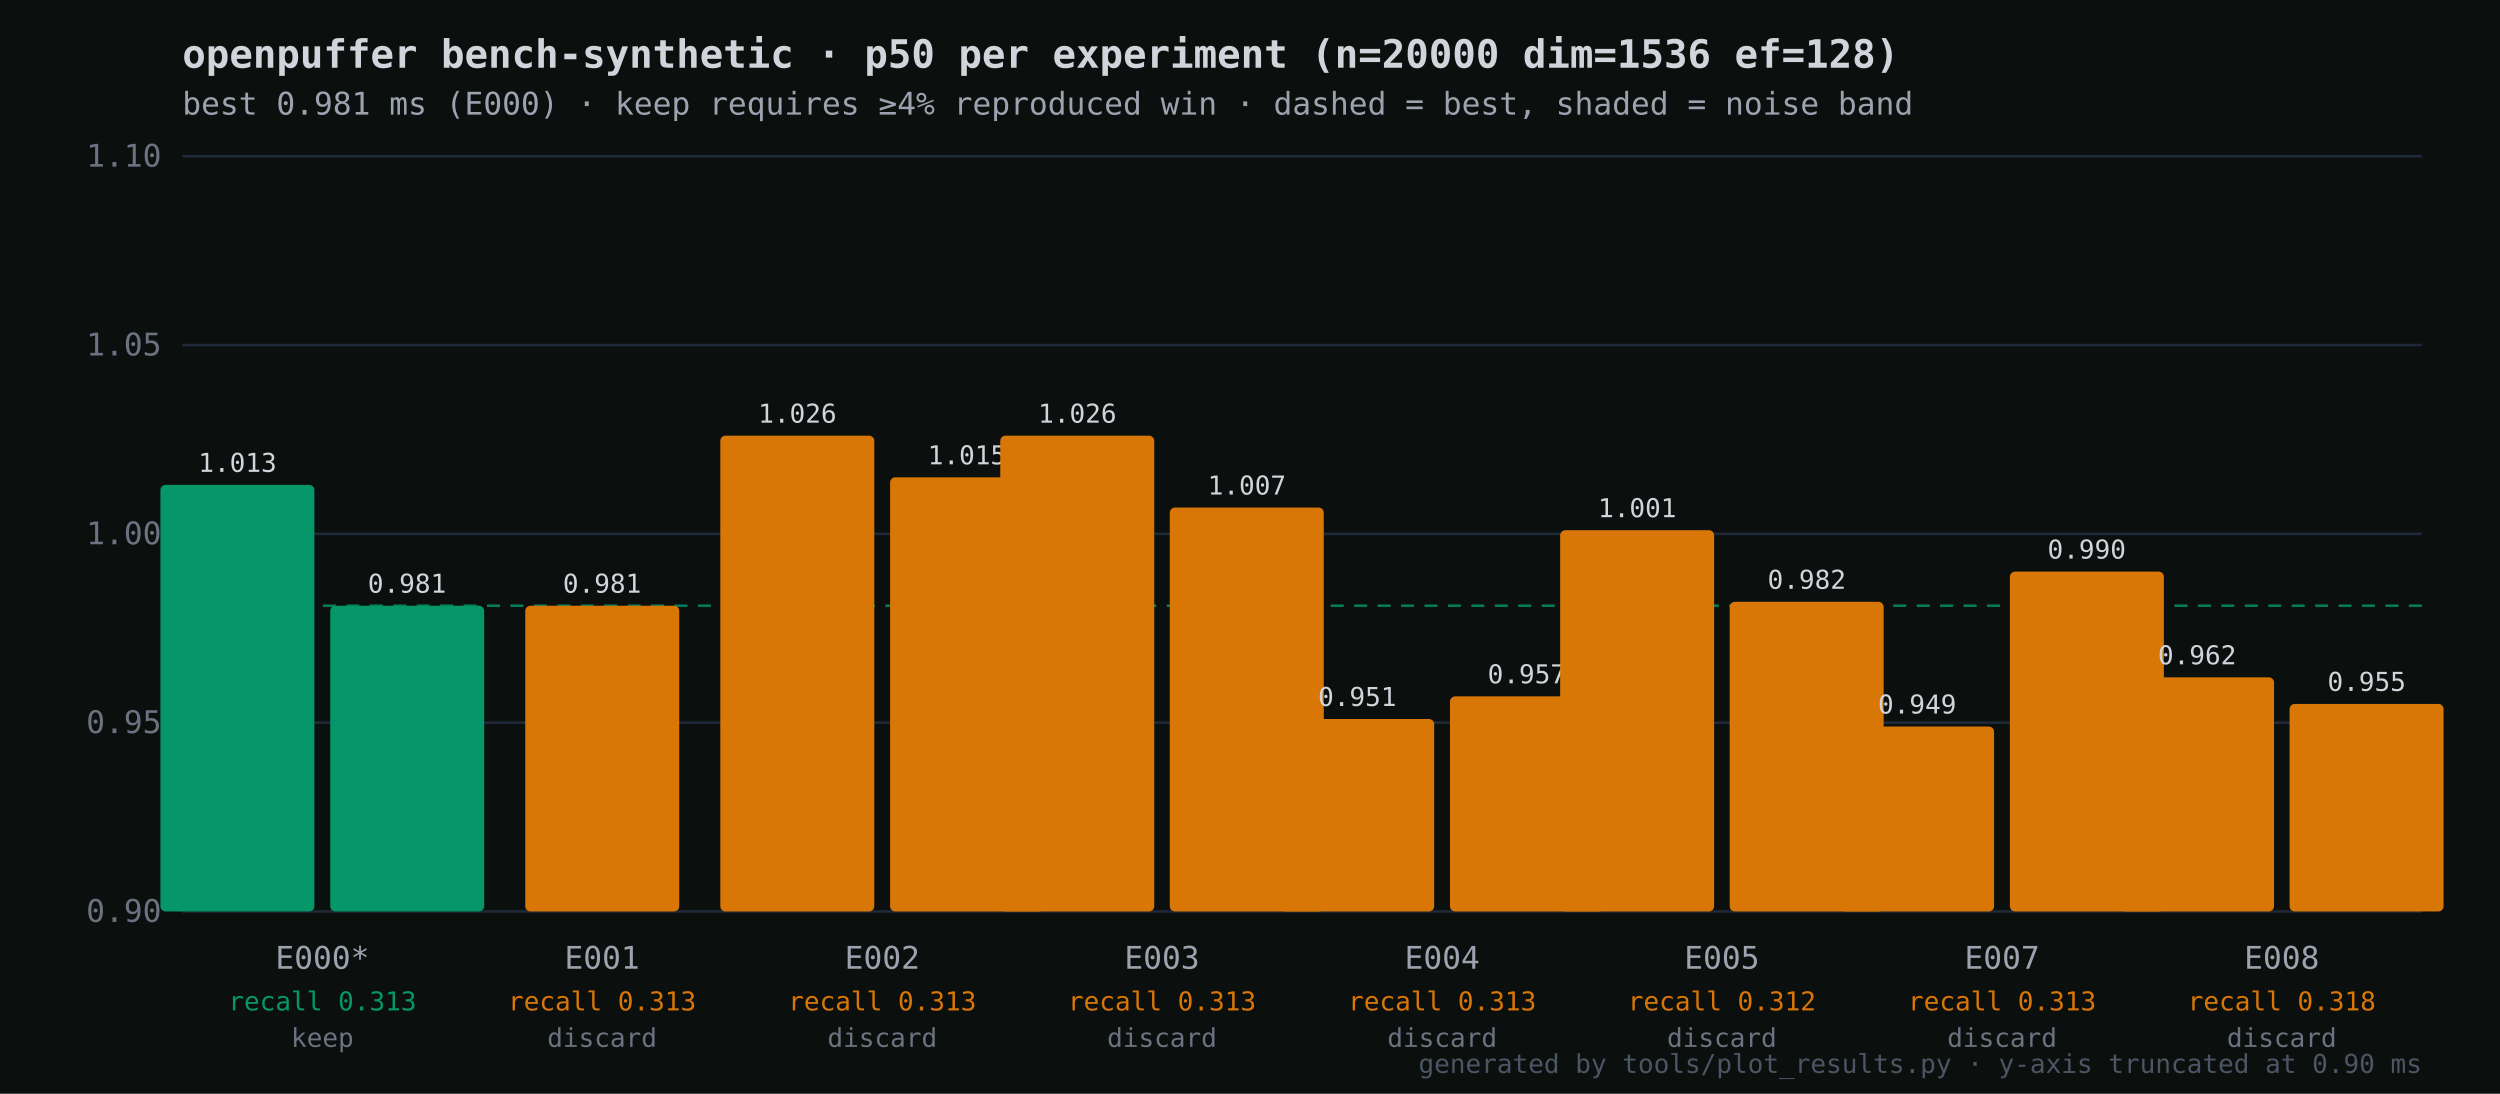
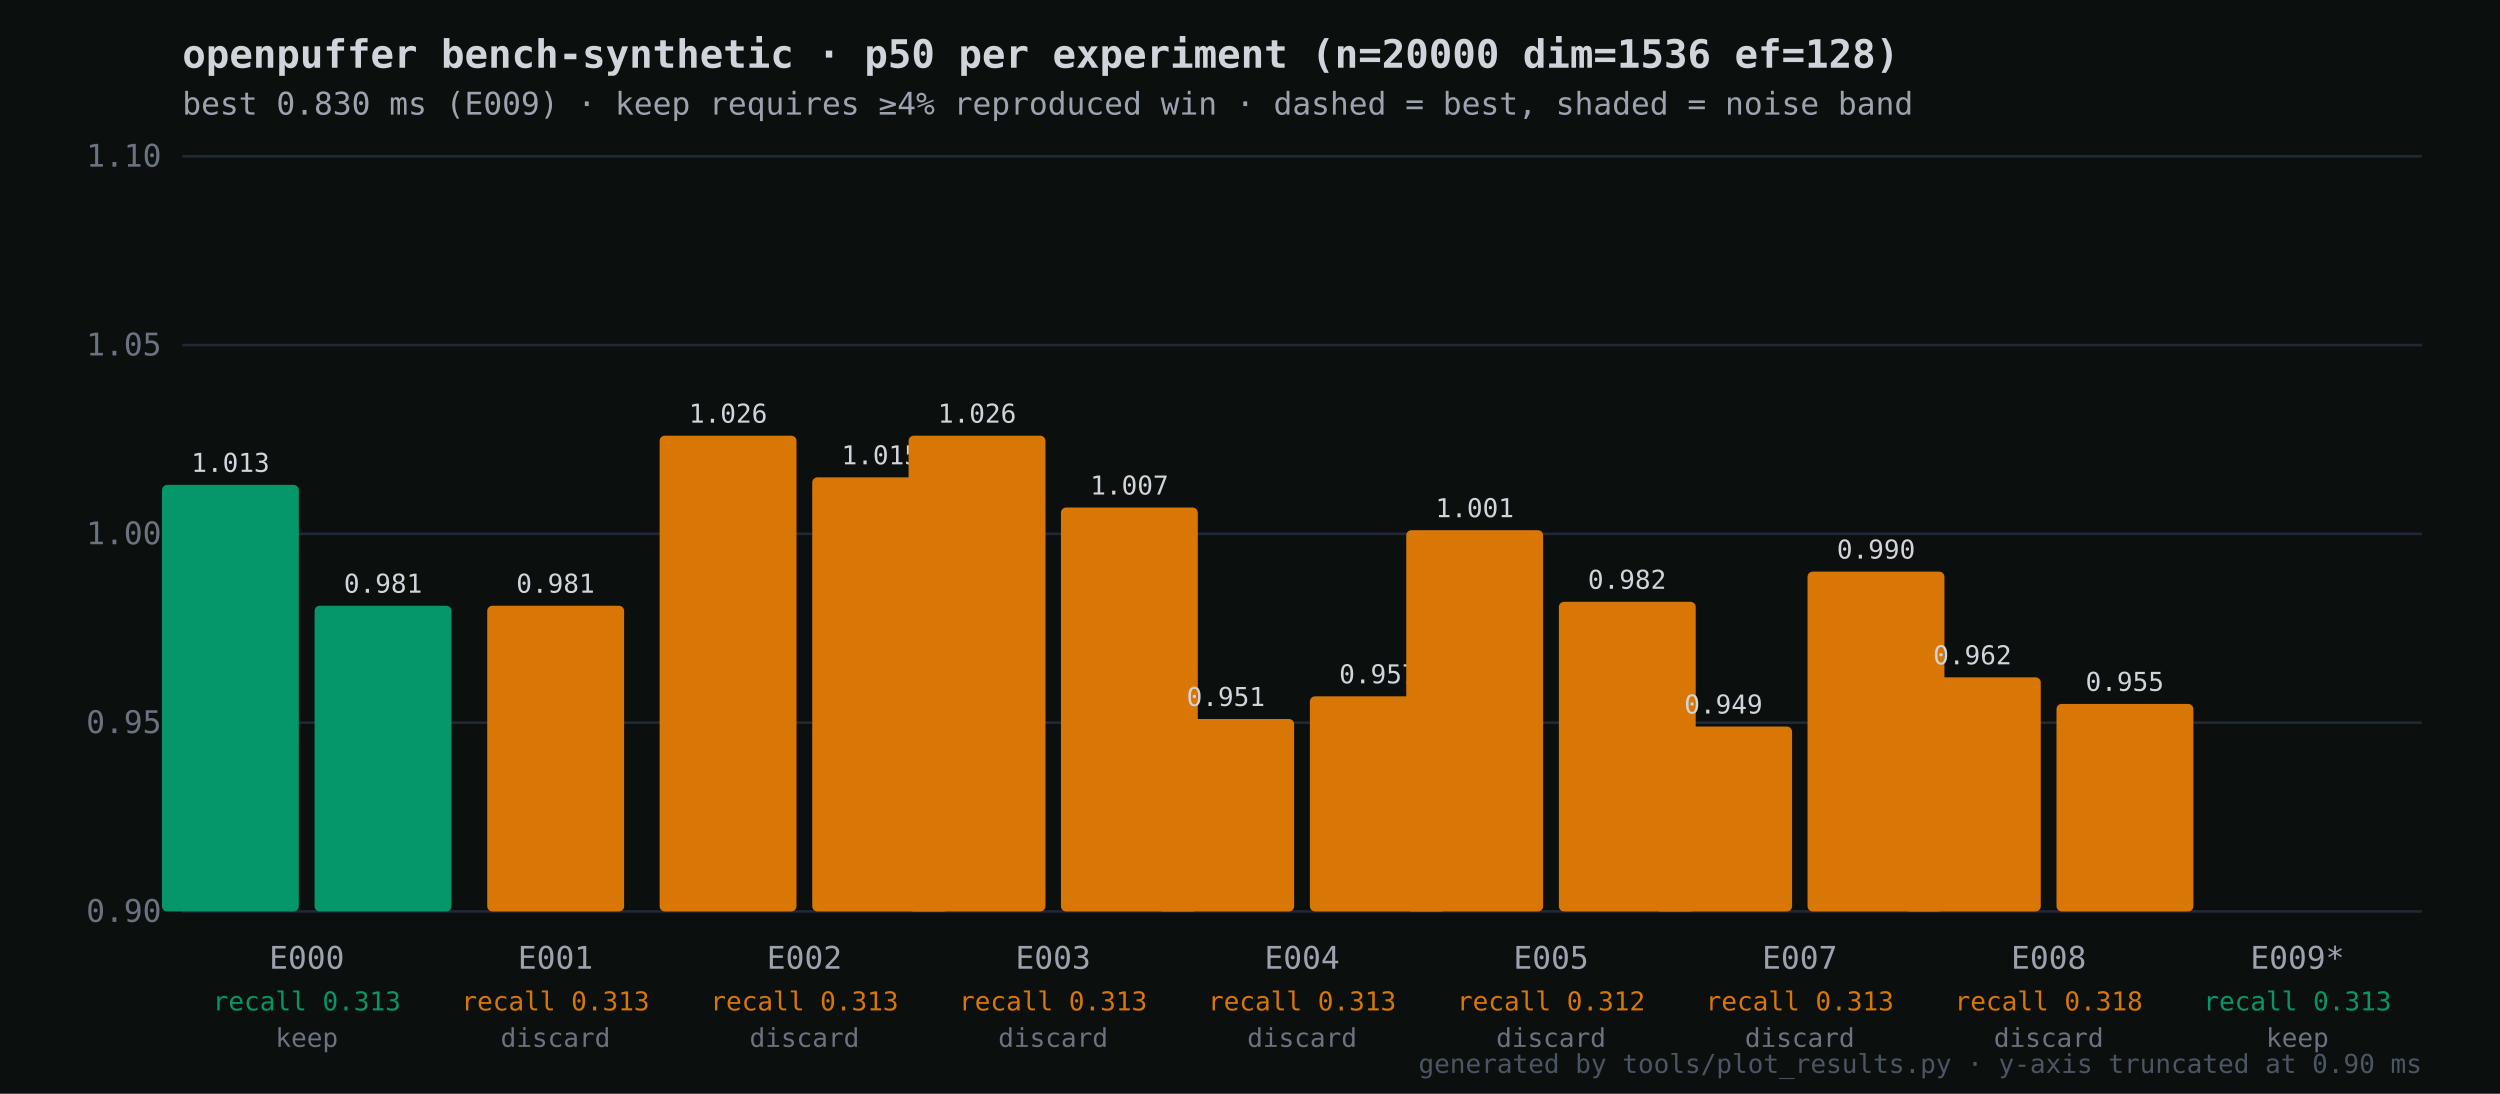
<svg xmlns="http://www.w3.org/2000/svg" width="960" height="420" viewBox="0 0 960 420" font-family="monospace" font-size="12">
  <rect width="960" height="420" fill="#0b0f0e" />
  <text x="70" y="26" fill="#d1d5db" font-size="15" font-weight="bold">openpuffer bench-synthetic · p50 per experiment (n=20000 dim=1536 ef=128)</text>
-   <text x="70" y="44" fill="#9ca3af">best 0.981 ms (E000) · keep requires ≥4% reproduced win · dashed = best, shaded = noise band</text>
+   <text x="70" y="44" fill="#9ca3af">best 0.830 ms (E009) · keep requires ≥4% reproduced win · dashed = best, shaded = noise band</text>
  <line x1="70" x2="930" y1="350.0" y2="350.0" stroke="#1f2937" stroke-width="1" />
  <text x="62" y="354.0" fill="#6b7280" text-anchor="end">0.90</text>
  <line x1="70" x2="930" y1="277.5" y2="277.5" stroke="#1f2937" stroke-width="1" />
  <text x="62" y="281.5" fill="#6b7280" text-anchor="end">0.95</text>
  <line x1="70" x2="930" y1="205.0" y2="205.0" stroke="#1f2937" stroke-width="1" />
  <text x="62" y="209.0" fill="#6b7280" text-anchor="end">1.00</text>
  <line x1="70" x2="930" y1="132.5" y2="132.5" stroke="#1f2937" stroke-width="1" />
  <text x="62" y="136.5" fill="#6b7280" text-anchor="end">1.05</text>
  <line x1="70" x2="930" y1="60.0" y2="60.0" stroke="#1f2937" stroke-width="1" />
  <text x="62" y="64.0" fill="#6b7280" text-anchor="end">1.10</text>
-   <rect x="70" y="289.4" width="860" height="-56.9" fill="#059669" opacity="0.08" />
-   <line x1="70" x2="930" y1="232.6" y2="232.6" stroke="#059669" stroke-dasharray="5 4" opacity="0.8" />
-   <rect x="61.6" y="186.2" width="59.125" height="163.8" fill="#059669" rx="2" />
-   <text x="91.2" y="181.2" fill="#d1d5db" font-size="10" text-anchor="middle">1.013</text>
-   <rect x="126.8" y="232.6" width="59.125" height="117.4" fill="#059669" rx="2" />
-   <text x="156.3" y="227.6" fill="#d1d5db" font-size="10" text-anchor="middle">0.981</text>
-   <text x="123.8" y="372" fill="#9ca3af" text-anchor="middle">E000*</text>
-   <text x="123.8" y="388" fill="#059669" font-size="10" text-anchor="middle">recall 0.313</text>
-   <text x="123.8" y="402" fill="#6b7280" font-size="10" text-anchor="middle">keep</text>
-   <rect x="201.7" y="232.6" width="59.125" height="117.4" fill="#d97706" rx="2" />
-   <text x="231.2" y="227.6" fill="#d1d5db" font-size="10" text-anchor="middle">0.981</text>
-   <text x="231.2" y="372" fill="#9ca3af" text-anchor="middle">E001</text>
-   <text x="231.2" y="388" fill="#d97706" font-size="10" text-anchor="middle">recall 0.313</text>
-   <text x="231.2" y="402" fill="#6b7280" font-size="10" text-anchor="middle">discard</text>
-   <rect x="276.6" y="167.3" width="59.125" height="182.7" fill="#d97706" rx="2" />
-   <text x="306.2" y="162.3" fill="#d1d5db" font-size="10" text-anchor="middle">1.026</text>
-   <rect x="341.8" y="183.3" width="59.125" height="166.7" fill="#d97706" rx="2" />
-   <text x="371.3" y="178.3" fill="#d1d5db" font-size="10" text-anchor="middle">1.015</text>
-   <text x="338.8" y="372" fill="#9ca3af" text-anchor="middle">E002</text>
-   <text x="338.8" y="388" fill="#d97706" font-size="10" text-anchor="middle">recall 0.313</text>
-   <text x="338.8" y="402" fill="#6b7280" font-size="10" text-anchor="middle">discard</text>
-   <rect x="384.1" y="167.3" width="59.125" height="182.7" fill="#d97706" rx="2" />
-   <text x="413.7" y="162.3" fill="#d1d5db" font-size="10" text-anchor="middle">1.026</text>
-   <rect x="449.2" y="194.9" width="59.125" height="155.1" fill="#d97706" rx="2" />
-   <text x="478.8" y="189.9" fill="#d1d5db" font-size="10" text-anchor="middle">1.007</text>
-   <text x="446.2" y="372" fill="#9ca3af" text-anchor="middle">E003</text>
-   <text x="446.2" y="388" fill="#d97706" font-size="10" text-anchor="middle">recall 0.313</text>
-   <text x="446.2" y="402" fill="#6b7280" font-size="10" text-anchor="middle">discard</text>
-   <rect x="491.6" y="276.1" width="59.125" height="73.9" fill="#d97706" rx="2" />
-   <text x="521.2" y="271.1" fill="#d1d5db" font-size="10" text-anchor="middle">0.951</text>
-   <rect x="556.8" y="267.4" width="59.125" height="82.6" fill="#d97706" rx="2" />
-   <text x="586.3" y="262.4" fill="#d1d5db" font-size="10" text-anchor="middle">0.957</text>
-   <text x="553.8" y="372" fill="#9ca3af" text-anchor="middle">E004</text>
-   <text x="553.8" y="388" fill="#d97706" font-size="10" text-anchor="middle">recall 0.313</text>
-   <text x="553.8" y="402" fill="#6b7280" font-size="10" text-anchor="middle">discard</text>
-   <rect x="599.1" y="203.6" width="59.125" height="146.4" fill="#d97706" rx="2" />
-   <text x="628.7" y="198.6" fill="#d1d5db" font-size="10" text-anchor="middle">1.001</text>
-   <rect x="664.2" y="231.1" width="59.125" height="118.9" fill="#d97706" rx="2" />
-   <text x="693.8" y="226.1" fill="#d1d5db" font-size="10" text-anchor="middle">0.982</text>
-   <text x="661.2" y="372" fill="#9ca3af" text-anchor="middle">E005</text>
-   <text x="661.2" y="388" fill="#d97706" font-size="10" text-anchor="middle">recall 0.312</text>
-   <text x="661.2" y="402" fill="#6b7280" font-size="10" text-anchor="middle">discard</text>
-   <rect x="706.6" y="279.0" width="59.125" height="71.0" fill="#d97706" rx="2" />
-   <text x="736.2" y="274.0" fill="#d1d5db" font-size="10" text-anchor="middle">0.949</text>
-   <rect x="771.8" y="219.5" width="59.125" height="130.5" fill="#d97706" rx="2" />
-   <text x="801.3" y="214.5" fill="#d1d5db" font-size="10" text-anchor="middle">0.990</text>
-   <text x="768.8" y="372" fill="#9ca3af" text-anchor="middle">E007</text>
-   <text x="768.8" y="388" fill="#d97706" font-size="10" text-anchor="middle">recall 0.313</text>
-   <text x="768.8" y="402" fill="#6b7280" font-size="10" text-anchor="middle">discard</text>
-   <rect x="814.1" y="260.1" width="59.125" height="89.9" fill="#d97706" rx="2" />
-   <text x="843.7" y="255.1" fill="#d1d5db" font-size="10" text-anchor="middle">0.962</text>
-   <rect x="879.2" y="270.3" width="59.125" height="79.7" fill="#d97706" rx="2" />
-   <text x="908.8" y="265.3" fill="#d1d5db" font-size="10" text-anchor="middle">0.955</text>
-   <text x="876.2" y="372" fill="#9ca3af" text-anchor="middle">E008</text>
-   <text x="876.2" y="388" fill="#d97706" font-size="10" text-anchor="middle">recall 0.318</text>
-   <text x="876.2" y="402" fill="#6b7280" font-size="10" text-anchor="middle">discard</text>
+   <rect x="70" y="499.6" width="860" height="-48.1" fill="#059669" opacity="0.08" />
+   <line x1="70" x2="930" y1="451.5" y2="451.5" stroke="#059669" stroke-dasharray="5 4" opacity="0.8" />
+   <rect x="62.2" y="186.2" width="52.556" height="163.8" fill="#059669" rx="2" />
+   <text x="88.5" y="181.2" fill="#d1d5db" font-size="10" text-anchor="middle">1.013</text>
+   <rect x="120.8" y="232.6" width="52.556" height="117.4" fill="#059669" rx="2" />
+   <text x="147.1" y="227.6" fill="#d1d5db" font-size="10" text-anchor="middle">0.981</text>
+   <text x="117.8" y="372" fill="#9ca3af" text-anchor="middle">E000</text>
+   <text x="117.8" y="388" fill="#059669" font-size="10" text-anchor="middle">recall 0.313</text>
+   <text x="117.8" y="402" fill="#6b7280" font-size="10" text-anchor="middle">keep</text>
+   <rect x="187.1" y="232.6" width="52.556" height="117.4" fill="#d97706" rx="2" />
+   <text x="213.3" y="227.6" fill="#d1d5db" font-size="10" text-anchor="middle">0.981</text>
+   <text x="213.3" y="372" fill="#9ca3af" text-anchor="middle">E001</text>
+   <text x="213.3" y="388" fill="#d97706" font-size="10" text-anchor="middle">recall 0.313</text>
+   <text x="213.3" y="402" fill="#6b7280" font-size="10" text-anchor="middle">discard</text>
+   <rect x="253.3" y="167.3" width="52.556" height="182.7" fill="#d97706" rx="2" />
+   <text x="279.6" y="162.3" fill="#d1d5db" font-size="10" text-anchor="middle">1.026</text>
+   <rect x="311.9" y="183.3" width="52.556" height="166.7" fill="#d97706" rx="2" />
+   <text x="338.2" y="178.3" fill="#d1d5db" font-size="10" text-anchor="middle">1.015</text>
+   <text x="308.9" y="372" fill="#9ca3af" text-anchor="middle">E002</text>
+   <text x="308.9" y="388" fill="#d97706" font-size="10" text-anchor="middle">recall 0.313</text>
+   <text x="308.9" y="402" fill="#6b7280" font-size="10" text-anchor="middle">discard</text>
+   <rect x="348.9" y="167.3" width="52.556" height="182.7" fill="#d97706" rx="2" />
+   <text x="375.2" y="162.3" fill="#d1d5db" font-size="10" text-anchor="middle">1.026</text>
+   <rect x="407.4" y="194.9" width="52.556" height="155.1" fill="#d97706" rx="2" />
+   <text x="433.7" y="189.9" fill="#d1d5db" font-size="10" text-anchor="middle">1.007</text>
+   <text x="404.4" y="372" fill="#9ca3af" text-anchor="middle">E003</text>
+   <text x="404.4" y="388" fill="#d97706" font-size="10" text-anchor="middle">recall 0.313</text>
+   <text x="404.4" y="402" fill="#6b7280" font-size="10" text-anchor="middle">discard</text>
+   <rect x="444.4" y="276.1" width="52.556" height="73.9" fill="#d97706" rx="2" />
+   <text x="470.7" y="271.1" fill="#d1d5db" font-size="10" text-anchor="middle">0.951</text>
+   <rect x="503.0" y="267.4" width="52.556" height="82.6" fill="#d97706" rx="2" />
+   <text x="529.3" y="262.4" fill="#d1d5db" font-size="10" text-anchor="middle">0.957</text>
+   <text x="500.0" y="372" fill="#9ca3af" text-anchor="middle">E004</text>
+   <text x="500.0" y="388" fill="#d97706" font-size="10" text-anchor="middle">recall 0.313</text>
+   <text x="500.0" y="402" fill="#6b7280" font-size="10" text-anchor="middle">discard</text>
+   <rect x="540.0" y="203.6" width="52.556" height="146.4" fill="#d97706" rx="2" />
+   <text x="566.3" y="198.6" fill="#d1d5db" font-size="10" text-anchor="middle">1.001</text>
+   <rect x="598.6" y="231.1" width="52.556" height="118.9" fill="#d97706" rx="2" />
+   <text x="624.8" y="226.1" fill="#d1d5db" font-size="10" text-anchor="middle">0.982</text>
+   <text x="595.6" y="372" fill="#9ca3af" text-anchor="middle">E005</text>
+   <text x="595.6" y="388" fill="#d97706" font-size="10" text-anchor="middle">recall 0.312</text>
+   <text x="595.6" y="402" fill="#6b7280" font-size="10" text-anchor="middle">discard</text>
+   <rect x="635.6" y="279.0" width="52.556" height="71.0" fill="#d97706" rx="2" />
+   <text x="661.8" y="274.0" fill="#d1d5db" font-size="10" text-anchor="middle">0.949</text>
+   <rect x="694.1" y="219.5" width="52.556" height="130.5" fill="#d97706" rx="2" />
+   <text x="720.4" y="214.5" fill="#d1d5db" font-size="10" text-anchor="middle">0.990</text>
+   <text x="691.1" y="372" fill="#9ca3af" text-anchor="middle">E007</text>
+   <text x="691.1" y="388" fill="#d97706" font-size="10" text-anchor="middle">recall 0.313</text>
+   <text x="691.1" y="402" fill="#6b7280" font-size="10" text-anchor="middle">discard</text>
+   <rect x="731.1" y="260.1" width="52.556" height="89.9" fill="#d97706" rx="2" />
+   <text x="757.4" y="255.1" fill="#d1d5db" font-size="10" text-anchor="middle">0.962</text>
+   <rect x="789.7" y="270.3" width="52.556" height="79.7" fill="#d97706" rx="2" />
+   <text x="815.9" y="265.3" fill="#d1d5db" font-size="10" text-anchor="middle">0.955</text>
+   <text x="786.7" y="372" fill="#9ca3af" text-anchor="middle">E008</text>
+   <text x="786.7" y="388" fill="#d97706" font-size="10" text-anchor="middle">recall 0.318</text>
+   <text x="786.7" y="402" fill="#6b7280" font-size="10" text-anchor="middle">discard</text>
+   <rect x="855.9" y="451.5" width="52.556" height="-101.5" fill="#059669" rx="2" />
+   <text x="882.2" y="446.5" fill="#d1d5db" font-size="10" text-anchor="middle">0.830</text>
+   <text x="882.2" y="372" fill="#9ca3af" text-anchor="middle">E009*</text>
+   <text x="882.2" y="388" fill="#059669" font-size="10" text-anchor="middle">recall 0.313</text>
+   <text x="882.2" y="402" fill="#6b7280" font-size="10" text-anchor="middle">keep</text>
  <text x="930" y="412" fill="#4b5563" font-size="10" text-anchor="end">generated by tools/plot_results.py · y-axis truncated at 0.90 ms</text>
</svg>
